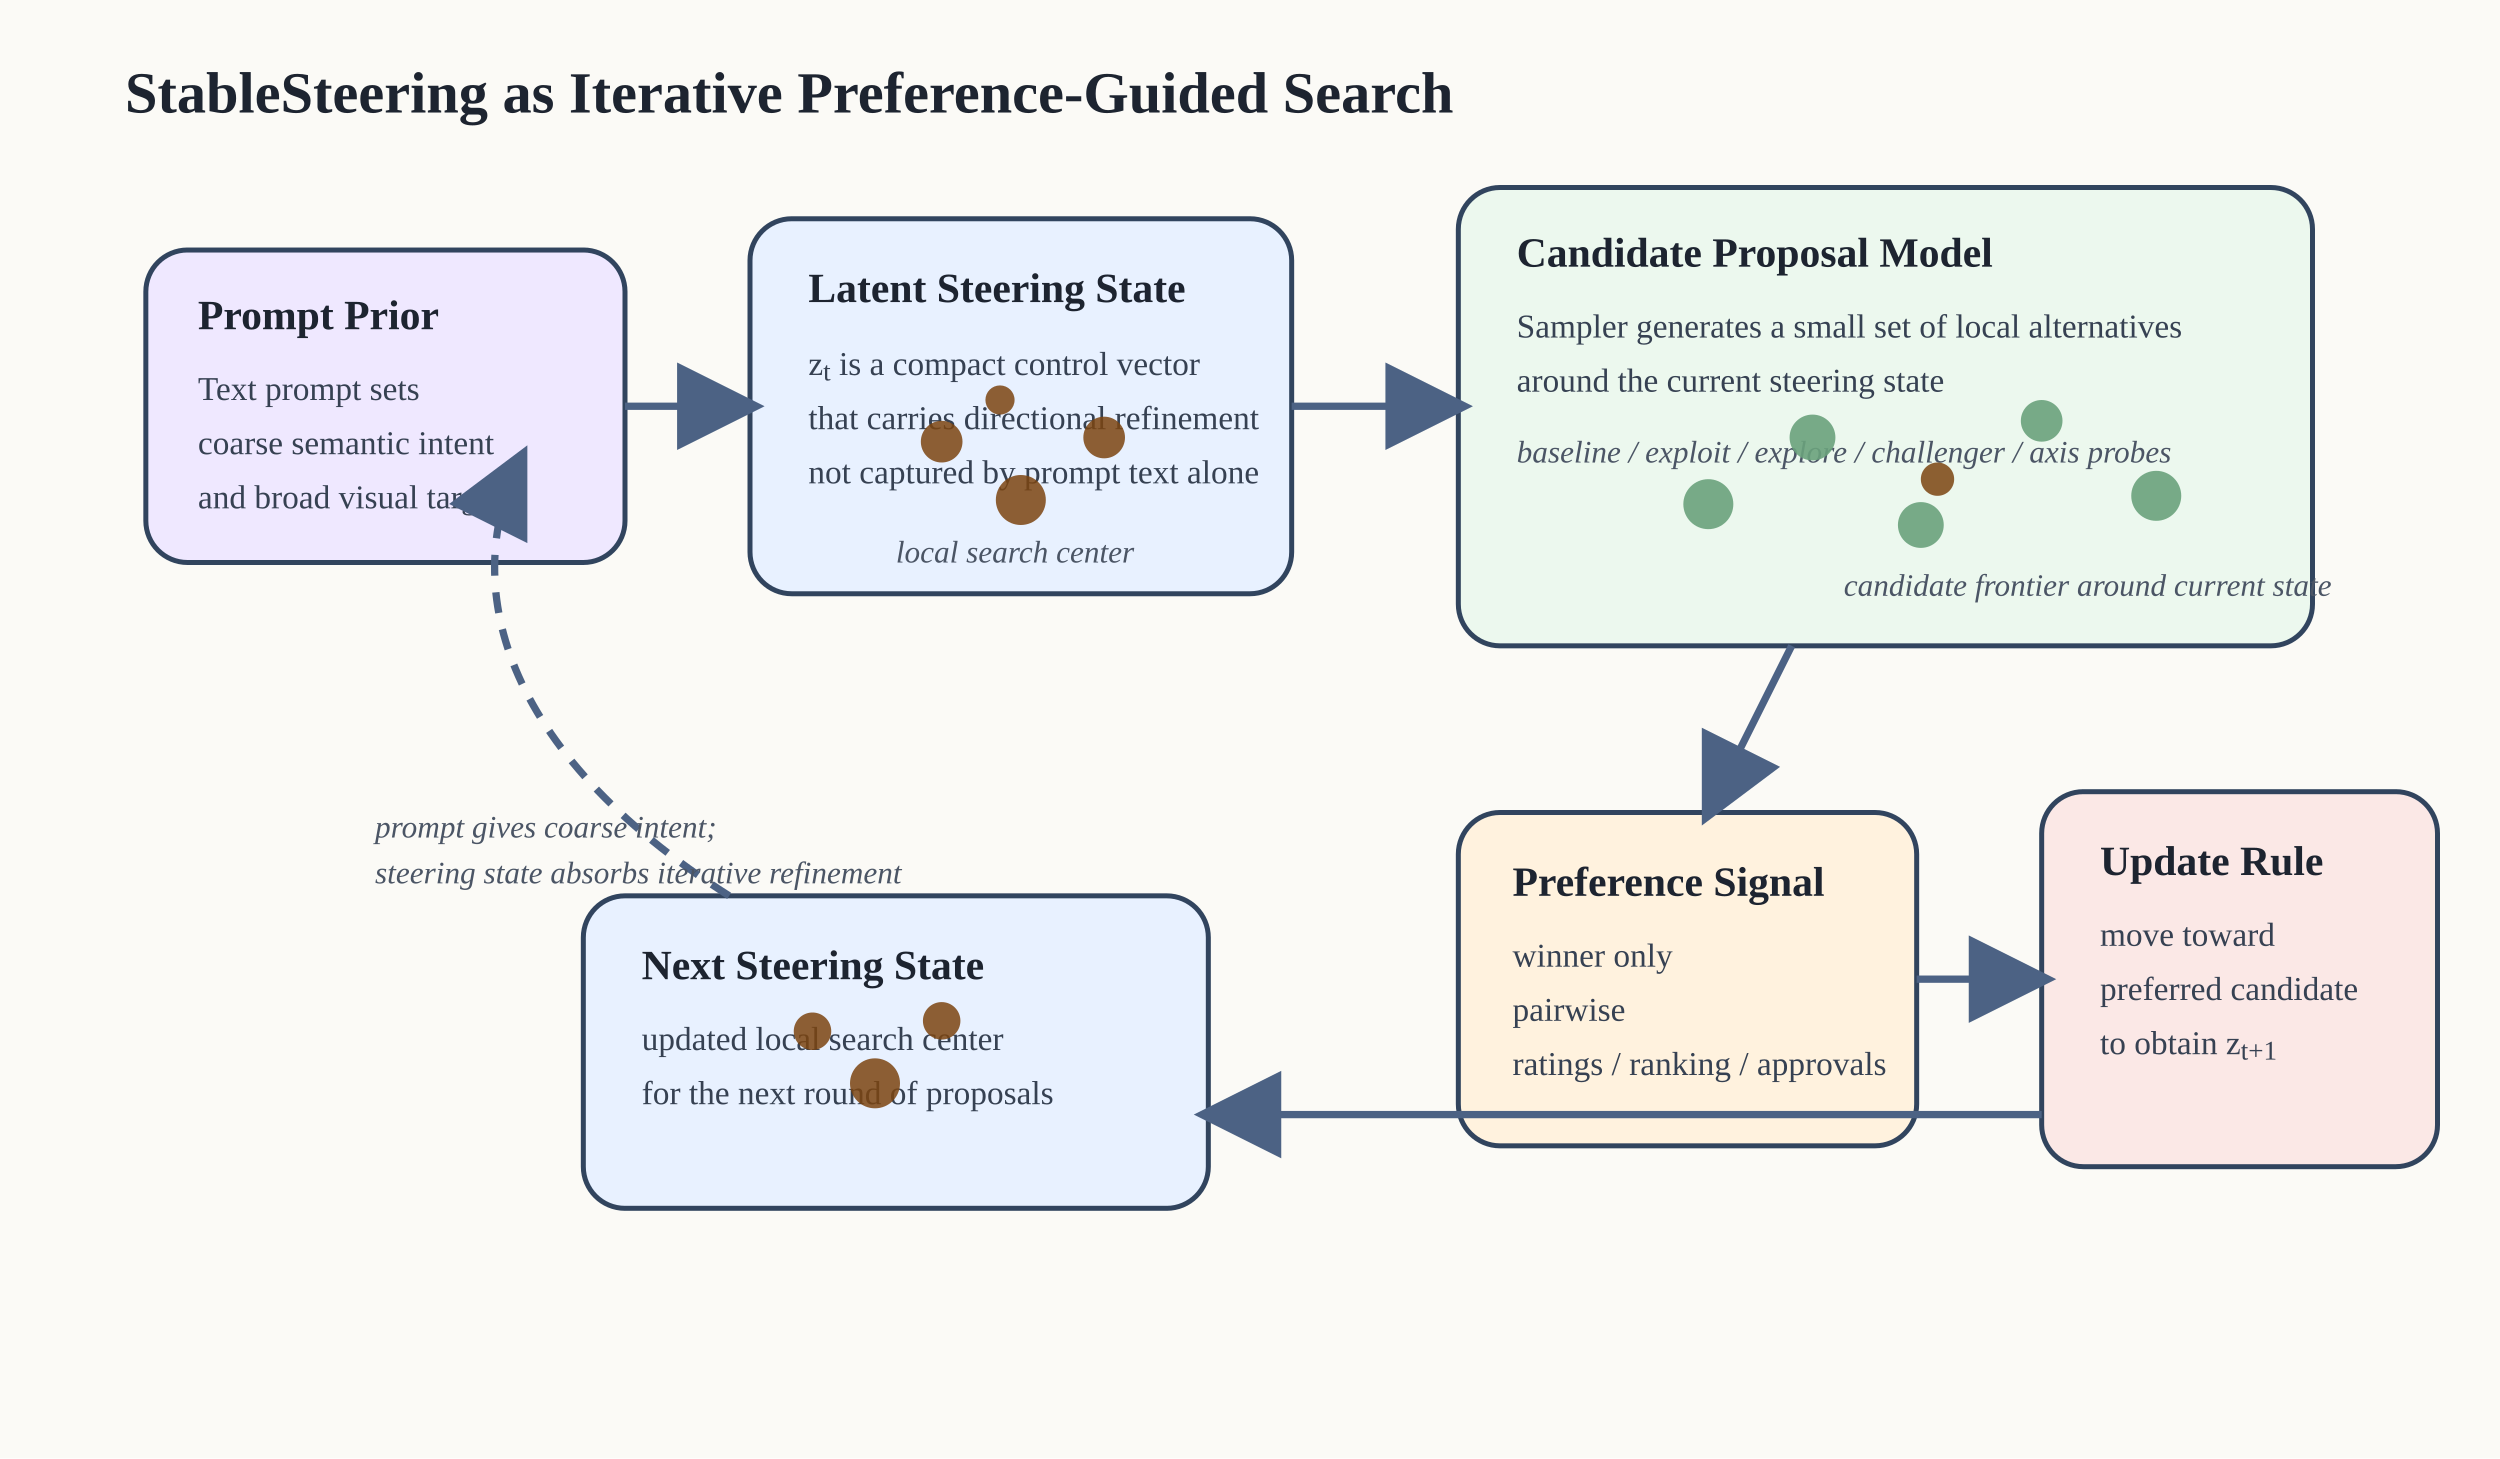
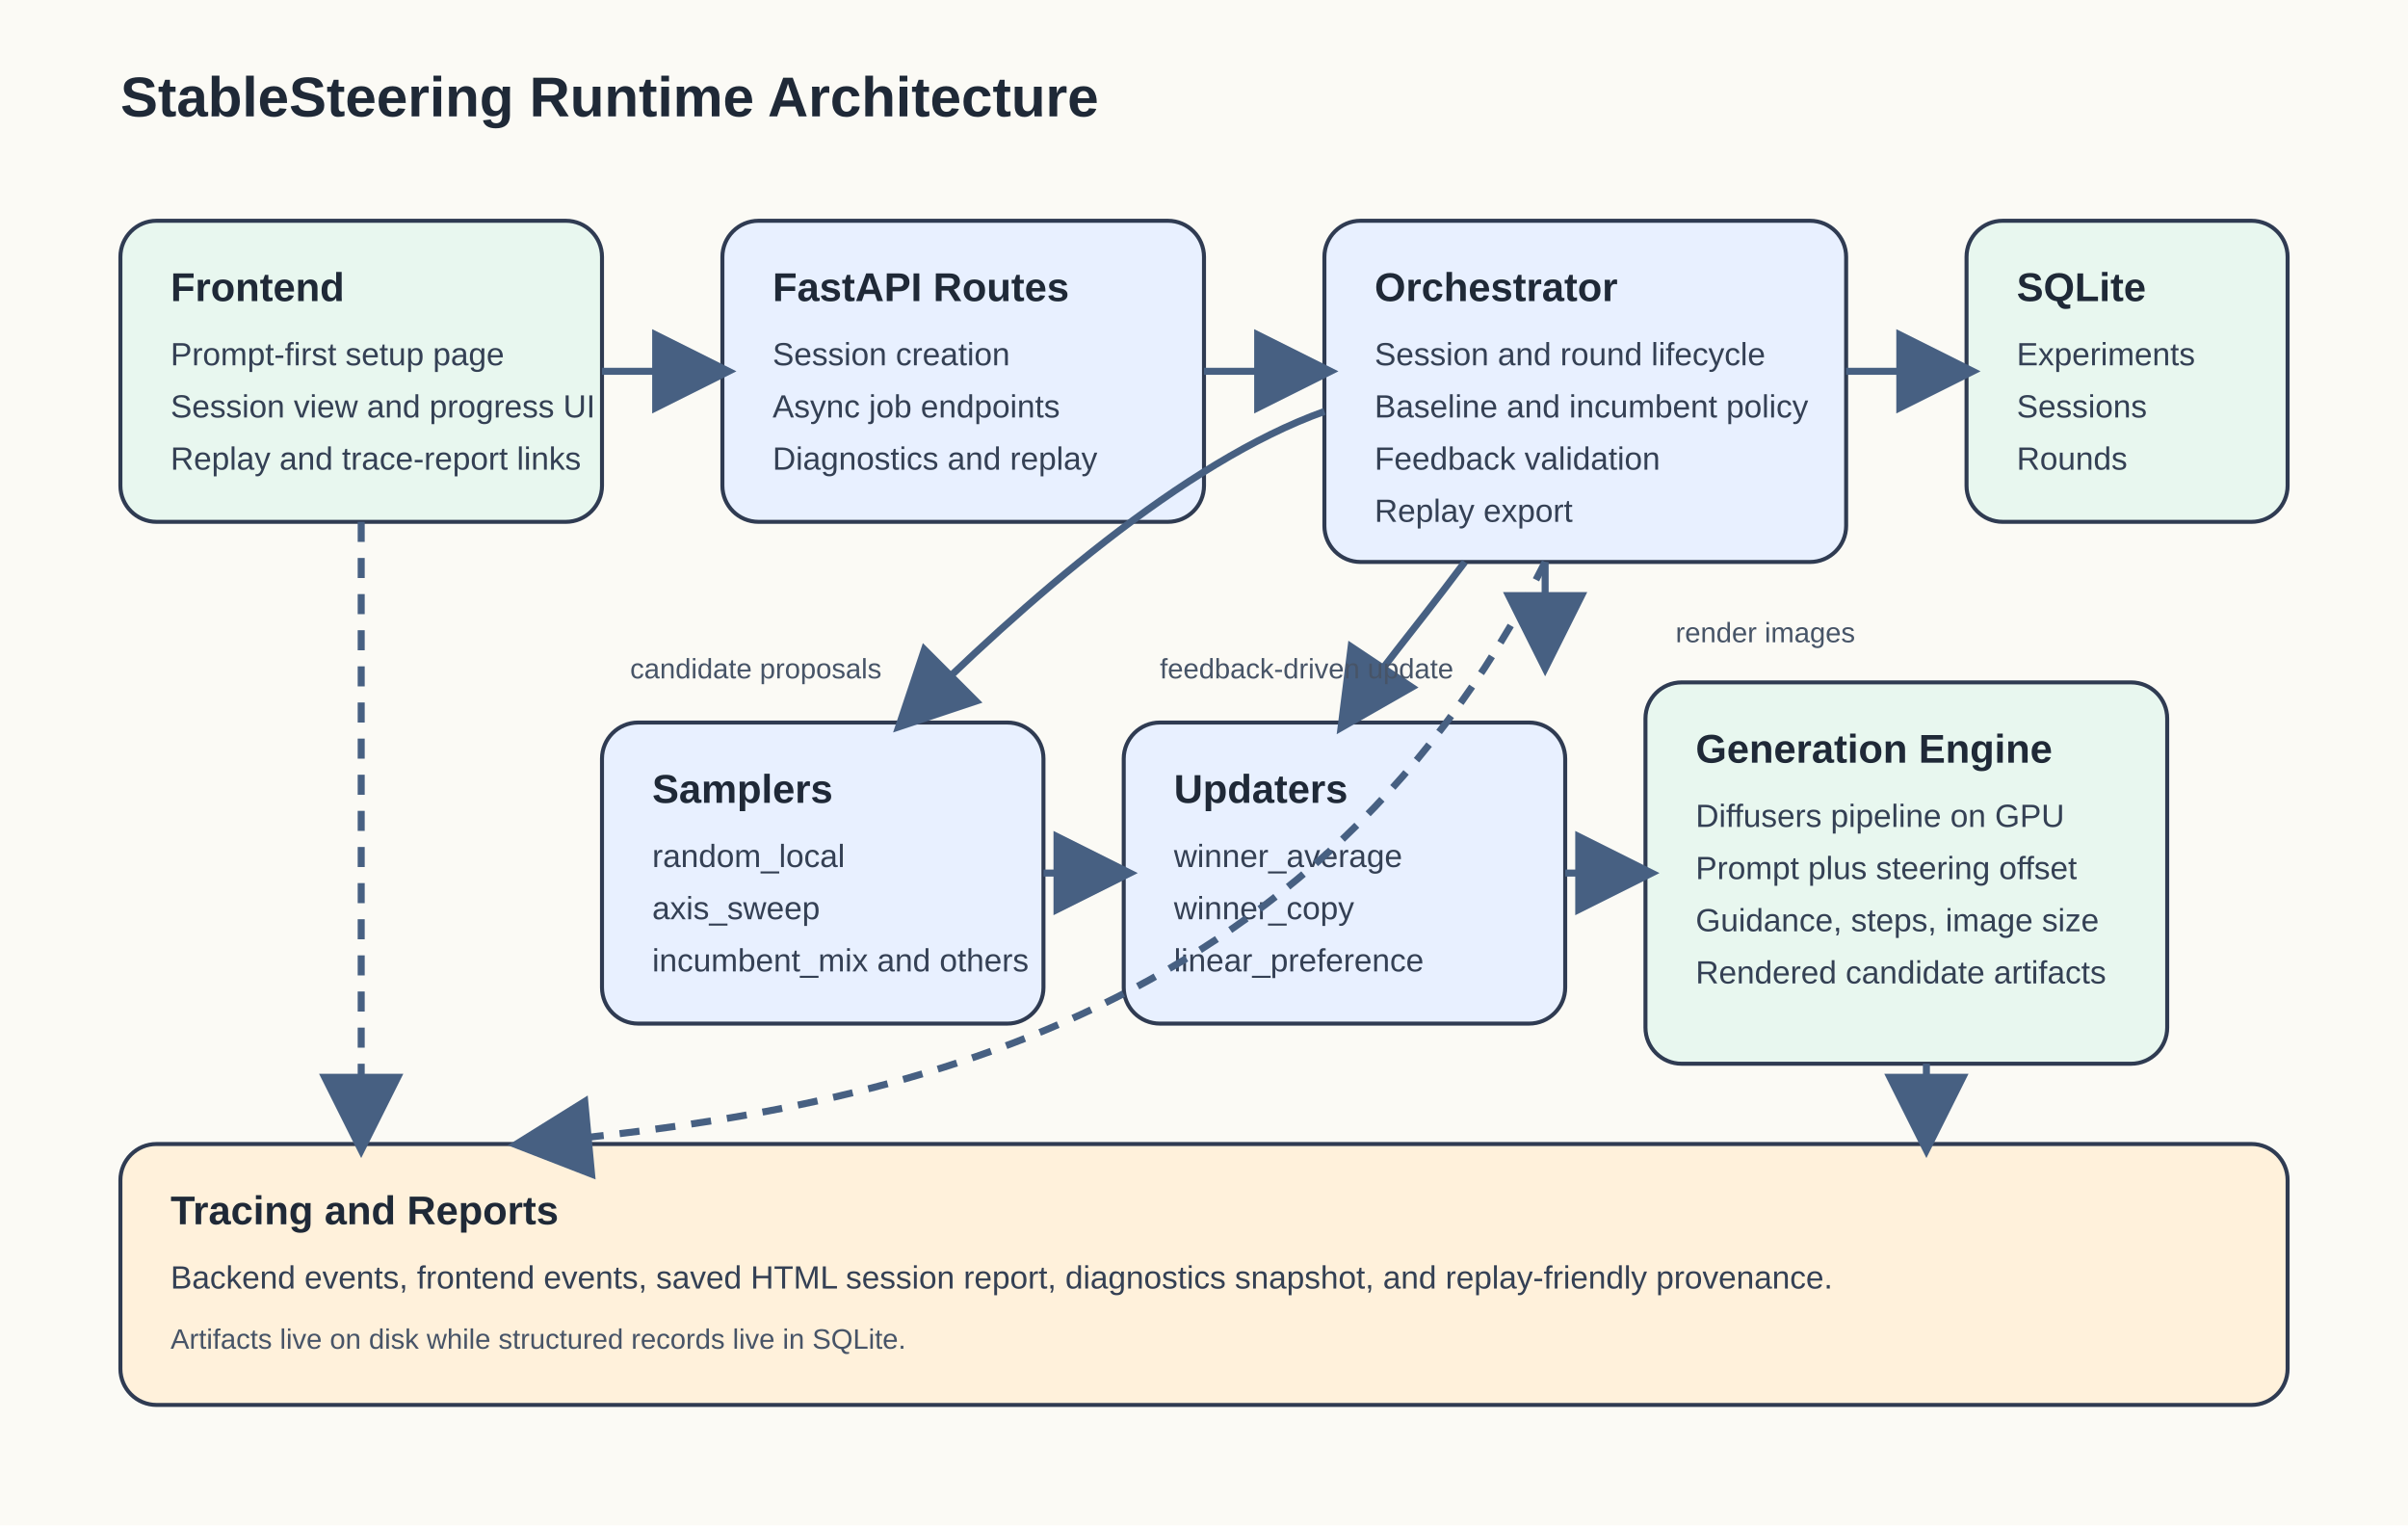
- <svg xmlns="http://www.w3.org/2000/svg" width="1200" height="700" viewBox="0 0 1200 700" role="img" aria-labelledby="title desc">
+ <svg xmlns="http://www.w3.org/2000/svg" width="1200" height="760" viewBox="0 0 1200 760" role="img" aria-labelledby="title desc">
  <style>
-     .bg { fill: #fbfaf6; }
-     .panel { fill: #fffdfa; stroke: #31445e; stroke-width: 2.4; rx: 20; ry: 20; }
-     .prompt { fill: #efe8ff; }
-     .state { fill: #e8f1ff; }
-     .candidates { fill: #ecf8ee; }
-     .feedback { fill: #fff2de; }
-     .update { fill: #fbe8e6; }
-     .title { font: 700 28px Georgia, 'Times New Roman', serif; fill: #1d2430; }
-     .label { font: 700 20px Georgia, 'Times New Roman', serif; fill: #1d2430; }
-     .body { font: 16px Georgia, 'Times New Roman', serif; fill: #364152; }
-     .small { font: italic 15px Georgia, 'Times New Roman', serif; fill: #4b5565; }
-     .arrow { stroke: #4c6284; stroke-width: 3.5; fill: none; marker-end: url(#arrow); }
-     .loop { stroke-dasharray: 10 8; }
-     .orb { fill: #7b4411; opacity: 0.85; }
-     .candidate { fill: #6aa27c; opacity: 0.9; }
+     .bg { fill: #fbfaf5; }
+     .panel { fill: #fffdf8; stroke: #2f3b52; stroke-width: 2; rx: 18; ry: 18; }
+     .core { fill: #e8f0ff; }
+     .io { fill: #e8f7ef; }
+     .trace { fill: #fff1db; }
+     .title { font: 700 28px 'Segoe UI', Arial, sans-serif; fill: #1f2937; }
+     .label { font: 700 20px 'Segoe UI', Arial, sans-serif; fill: #1f2937; }
+     .body { font: 16px 'Segoe UI', Arial, sans-serif; fill: #344054; }
+     .small { font: 14px 'Segoe UI', Arial, sans-serif; fill: #475467; }
+     .arrow { stroke: #476082; stroke-width: 3.5; fill: none; marker-end: url(#arrow); }
+     .dash { stroke-dasharray: 10 8; }
  </style>
  <defs>
    <marker id="arrow" markerWidth="12" markerHeight="12" refX="10" refY="6" orient="auto">
-       <path d="M0,0 L12,6 L0,12 z" fill="#4c6284" />
+       <path d="M0,0 L12,6 L0,12 z" fill="#476082" />
    </marker>
  </defs>
-   <rect class="bg" width="1200" height="700" />
-   <text class="title" x="60" y="54">StableSteering as Iterative Preference-Guided Search</text>
-   <rect class="panel prompt" x="70" y="120" width="230" height="150" />
-   <text class="label" x="95" y="158">Prompt Prior</text>
-   <text class="body" x="95" y="192">Text prompt sets</text>
-   <text class="body" x="95" y="218">coarse semantic intent</text>
-   <text class="body" x="95" y="244">and broad visual target</text>
-   <rect class="panel state" x="360" y="105" width="260" height="180" />
-   <text class="label" x="388" y="145">Latent Steering State</text>
-   <text class="body" x="388" y="180">z<tspan baseline-shift="sub" font-size="13">t</tspan> is a compact control vector</text>
-   <text class="body" x="388" y="206">that carries directional refinement</text>
-   <text class="body" x="388" y="232">not captured by prompt text alone</text>
-   <circle class="orb" cx="490" cy="240" r="12" />
-   <circle class="orb" cx="452" cy="212" r="10" />
-   <circle class="orb" cx="530" cy="210" r="10" />
-   <circle class="orb" cx="480" cy="192" r="7" />
-   <text class="small" x="430" y="270">local search center</text>
-   <rect class="panel candidates" x="700" y="90" width="410" height="220" />
-   <text class="label" x="728" y="128">Candidate Proposal Model</text>
-   <text class="body" x="728" y="162">Sampler generates a small set of local alternatives</text>
-   <text class="body" x="728" y="188">around the current steering state</text>
-   <text class="small" x="728" y="222">baseline / exploit / explore / challenger / axis probes</text>
-   <circle class="candidate" cx="820" cy="242" r="12" />
-   <circle class="candidate" cx="870" cy="210" r="11" />
-   <circle class="candidate" cx="922" cy="252" r="11" />
-   <circle class="candidate" cx="980" cy="202" r="10" />
-   <circle class="candidate" cx="1035" cy="238" r="12" />
-   <circle class="orb" cx="930" cy="230" r="8" />
-   <text class="small" x="885" y="286">candidate frontier around current state</text>
-   <rect class="panel feedback" x="700" y="390" width="220" height="160" />
-   <text class="label" x="726" y="430">Preference Signal</text>
-   <text class="body" x="726" y="464">winner only</text>
-   <text class="body" x="726" y="490">pairwise</text>
-   <text class="body" x="726" y="516">ratings / ranking / approvals</text>
-   <rect class="panel update" x="980" y="380" width="190" height="180" />
-   <text class="label" x="1008" y="420">Update Rule</text>
-   <text class="body" x="1008" y="454">move toward</text>
-   <text class="body" x="1008" y="480">preferred candidate</text>
-   <text class="body" x="1008" y="506">to obtain z<tspan baseline-shift="sub" font-size="13">t+1</tspan>
-   </text>
-   <rect class="panel state" x="280" y="430" width="300" height="150" />
-   <text class="label" x="308" y="470">Next Steering State</text>
-   <text class="body" x="308" y="504">updated local search center</text>
-   <text class="body" x="308" y="530">for the next round of proposals</text>
-   <circle class="orb" cx="420" cy="520" r="12" />
-   <circle class="orb" cx="390" cy="495" r="9" />
-   <circle class="orb" cx="452" cy="490" r="9" />
-   <path class="arrow" d="M300 195 L360 195" />
-   <path class="arrow" d="M620 195 L700 195" />
-   <path class="arrow" d="M860 310 L820 390" />
-   <path class="arrow" d="M920 470 L980 470" />
-   <path class="arrow" d="M980 535 L580 535" />
-   <path class="arrow loop" d="M350 430 C240 360, 220 280, 250 220" />
-   <text class="small" x="180" y="402">prompt gives coarse intent;</text>
-   <text class="small" x="180" y="424">steering state absorbs iterative refinement</text>
+   <rect class="bg" x="0" y="0" width="1200" height="760" />
+   <text class="title" x="60" y="58">StableSteering Runtime Architecture</text>
+   <rect class="panel io" x="60" y="110" width="240" height="150" />
+   <text class="label" x="85" y="150">Frontend</text>
+   <text class="body" x="85" y="182">Prompt-first setup page</text>
+   <text class="body" x="85" y="208">Session view and progress UI</text>
+   <text class="body" x="85" y="234">Replay and trace-report links</text>
+   <rect class="panel core" x="360" y="110" width="240" height="150" />
+   <text class="label" x="385" y="150">FastAPI Routes</text>
+   <text class="body" x="385" y="182">Session creation</text>
+   <text class="body" x="385" y="208">Async job endpoints</text>
+   <text class="body" x="385" y="234">Diagnostics and replay</text>
+   <rect class="panel core" x="660" y="110" width="260" height="170" />
+   <text class="label" x="685" y="150">Orchestrator</text>
+   <text class="body" x="685" y="182">Session and round lifecycle</text>
+   <text class="body" x="685" y="208">Baseline and incumbent policy</text>
+   <text class="body" x="685" y="234">Feedback validation</text>
+   <text class="body" x="685" y="260">Replay export</text>
+   <rect class="panel io" x="980" y="110" width="160" height="150" />
+   <text class="label" x="1005" y="150">SQLite</text>
+   <text class="body" x="1005" y="182">Experiments</text>
+   <text class="body" x="1005" y="208">Sessions</text>
+   <text class="body" x="1005" y="234">Rounds</text>
+   <rect class="panel core" x="300" y="360" width="220" height="150" />
+   <text class="label" x="325" y="400">Samplers</text>
+   <text class="body" x="325" y="432">random_local</text>
+   <text class="body" x="325" y="458">axis_sweep</text>
+   <text class="body" x="325" y="484">incumbent_mix and others</text>
+   <rect class="panel core" x="560" y="360" width="220" height="150" />
+   <text class="label" x="585" y="400">Updaters</text>
+   <text class="body" x="585" y="432">winner_average</text>
+   <text class="body" x="585" y="458">winner_copy</text>
+   <text class="body" x="585" y="484">linear_preference</text>
+   <rect class="panel io" x="820" y="340" width="260" height="190" />
+   <text class="label" x="845" y="380">Generation Engine</text>
+   <text class="body" x="845" y="412">Diffusers pipeline on GPU</text>
+   <text class="body" x="845" y="438">Prompt plus steering offset</text>
+   <text class="body" x="845" y="464">Guidance, steps, image size</text>
+   <text class="body" x="845" y="490">Rendered candidate artifacts</text>
+   <rect class="panel trace" x="60" y="570" width="1080" height="130" />
+   <text class="label" x="85" y="610">Tracing and Reports</text>
+   <text class="body" x="85" y="642">Backend events, frontend events, saved HTML session report, diagnostics snapshot, and replay-friendly provenance.</text>
+   <text class="small" x="85" y="672">Artifacts live on disk while structured records live in SQLite.</text>
+   <path class="arrow" d="M300 185 L360 185" />
+   <path class="arrow" d="M600 185 L660 185" />
+   <path class="arrow" d="M920 185 L980 185" />
+   <path class="arrow" d="M770 280 L770 330" />
+   <path class="arrow" d="M660 205 C590 230, 510 300, 450 360" />
+   <path class="arrow" d="M730 280 C700 320, 690 330, 670 360" />
+   <path class="arrow" d="M520 435 L560 435" />
+   <path class="arrow" d="M780 435 L820 435" />
+   <path class="arrow dash" d="M960 530 L960 570" />
+   <path class="arrow dash" d="M770 280 C650 520, 420 555, 260 570" />
+   <path class="arrow dash" d="M180 260 L180 570" />
+   <text class="small" x="314" y="338">candidate proposals</text>
+   <text class="small" x="578" y="338">feedback-driven update</text>
+   <text class="small" x="835" y="320">render images</text>
</svg>
